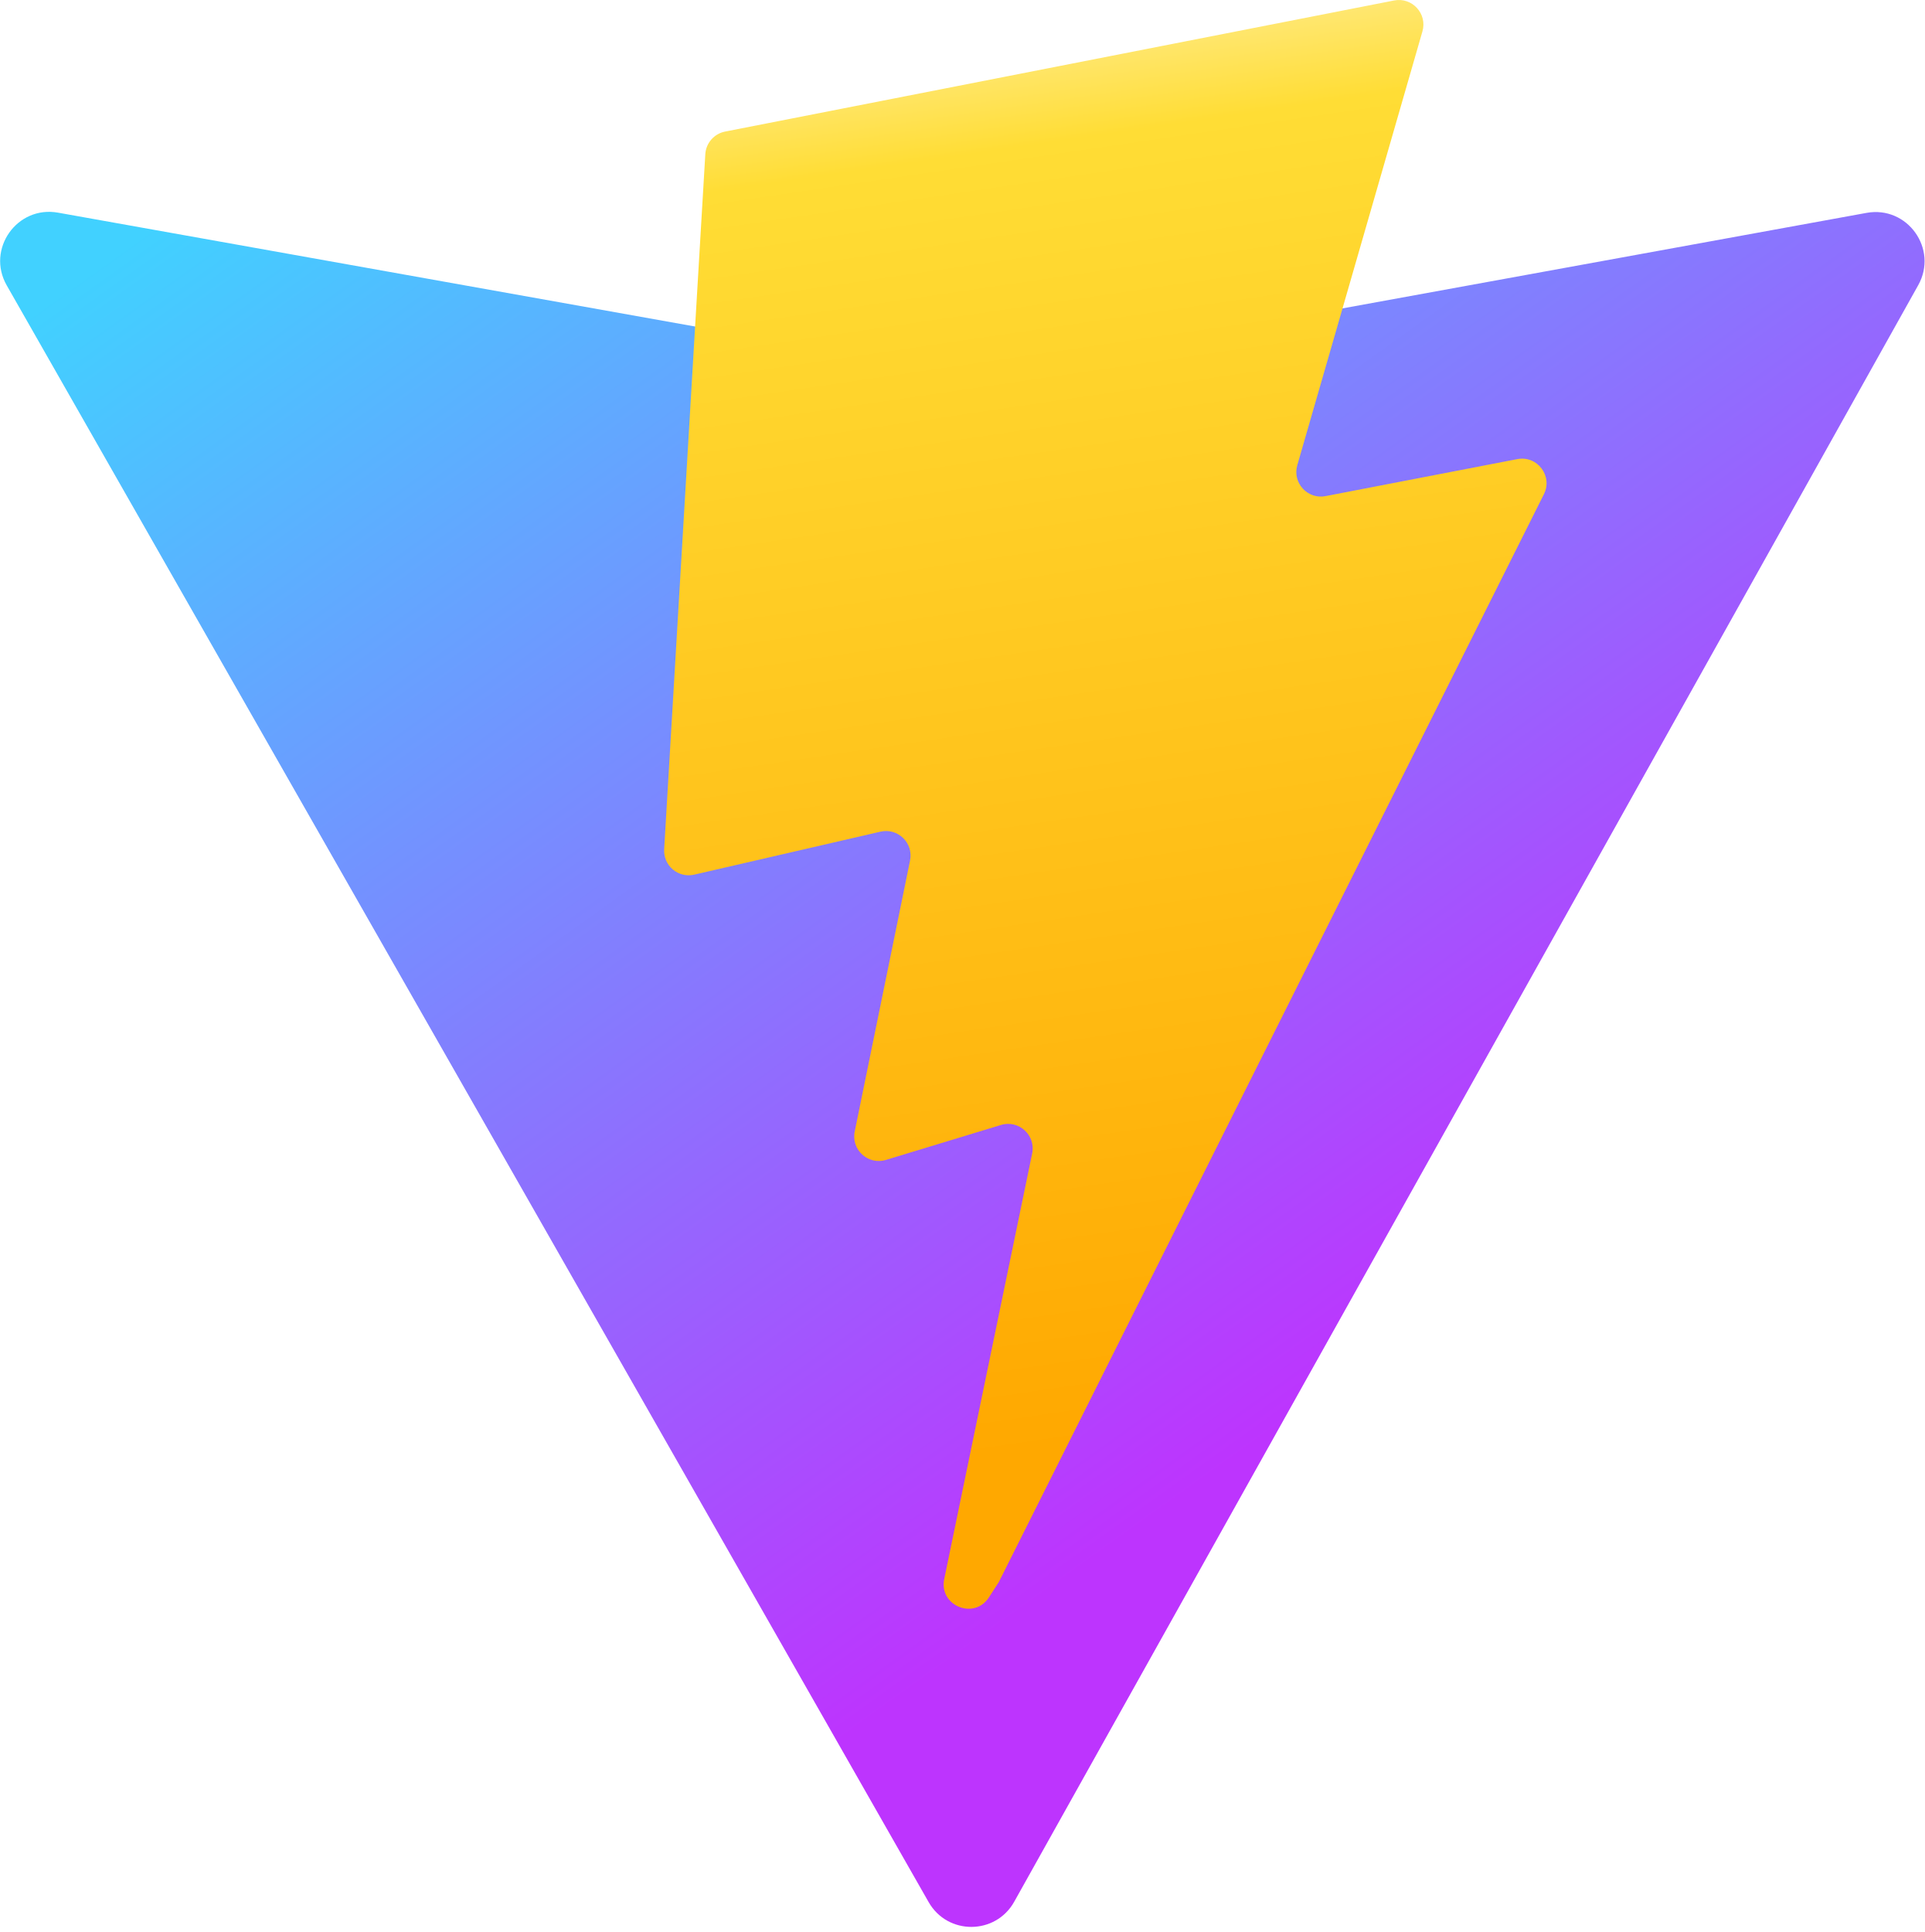
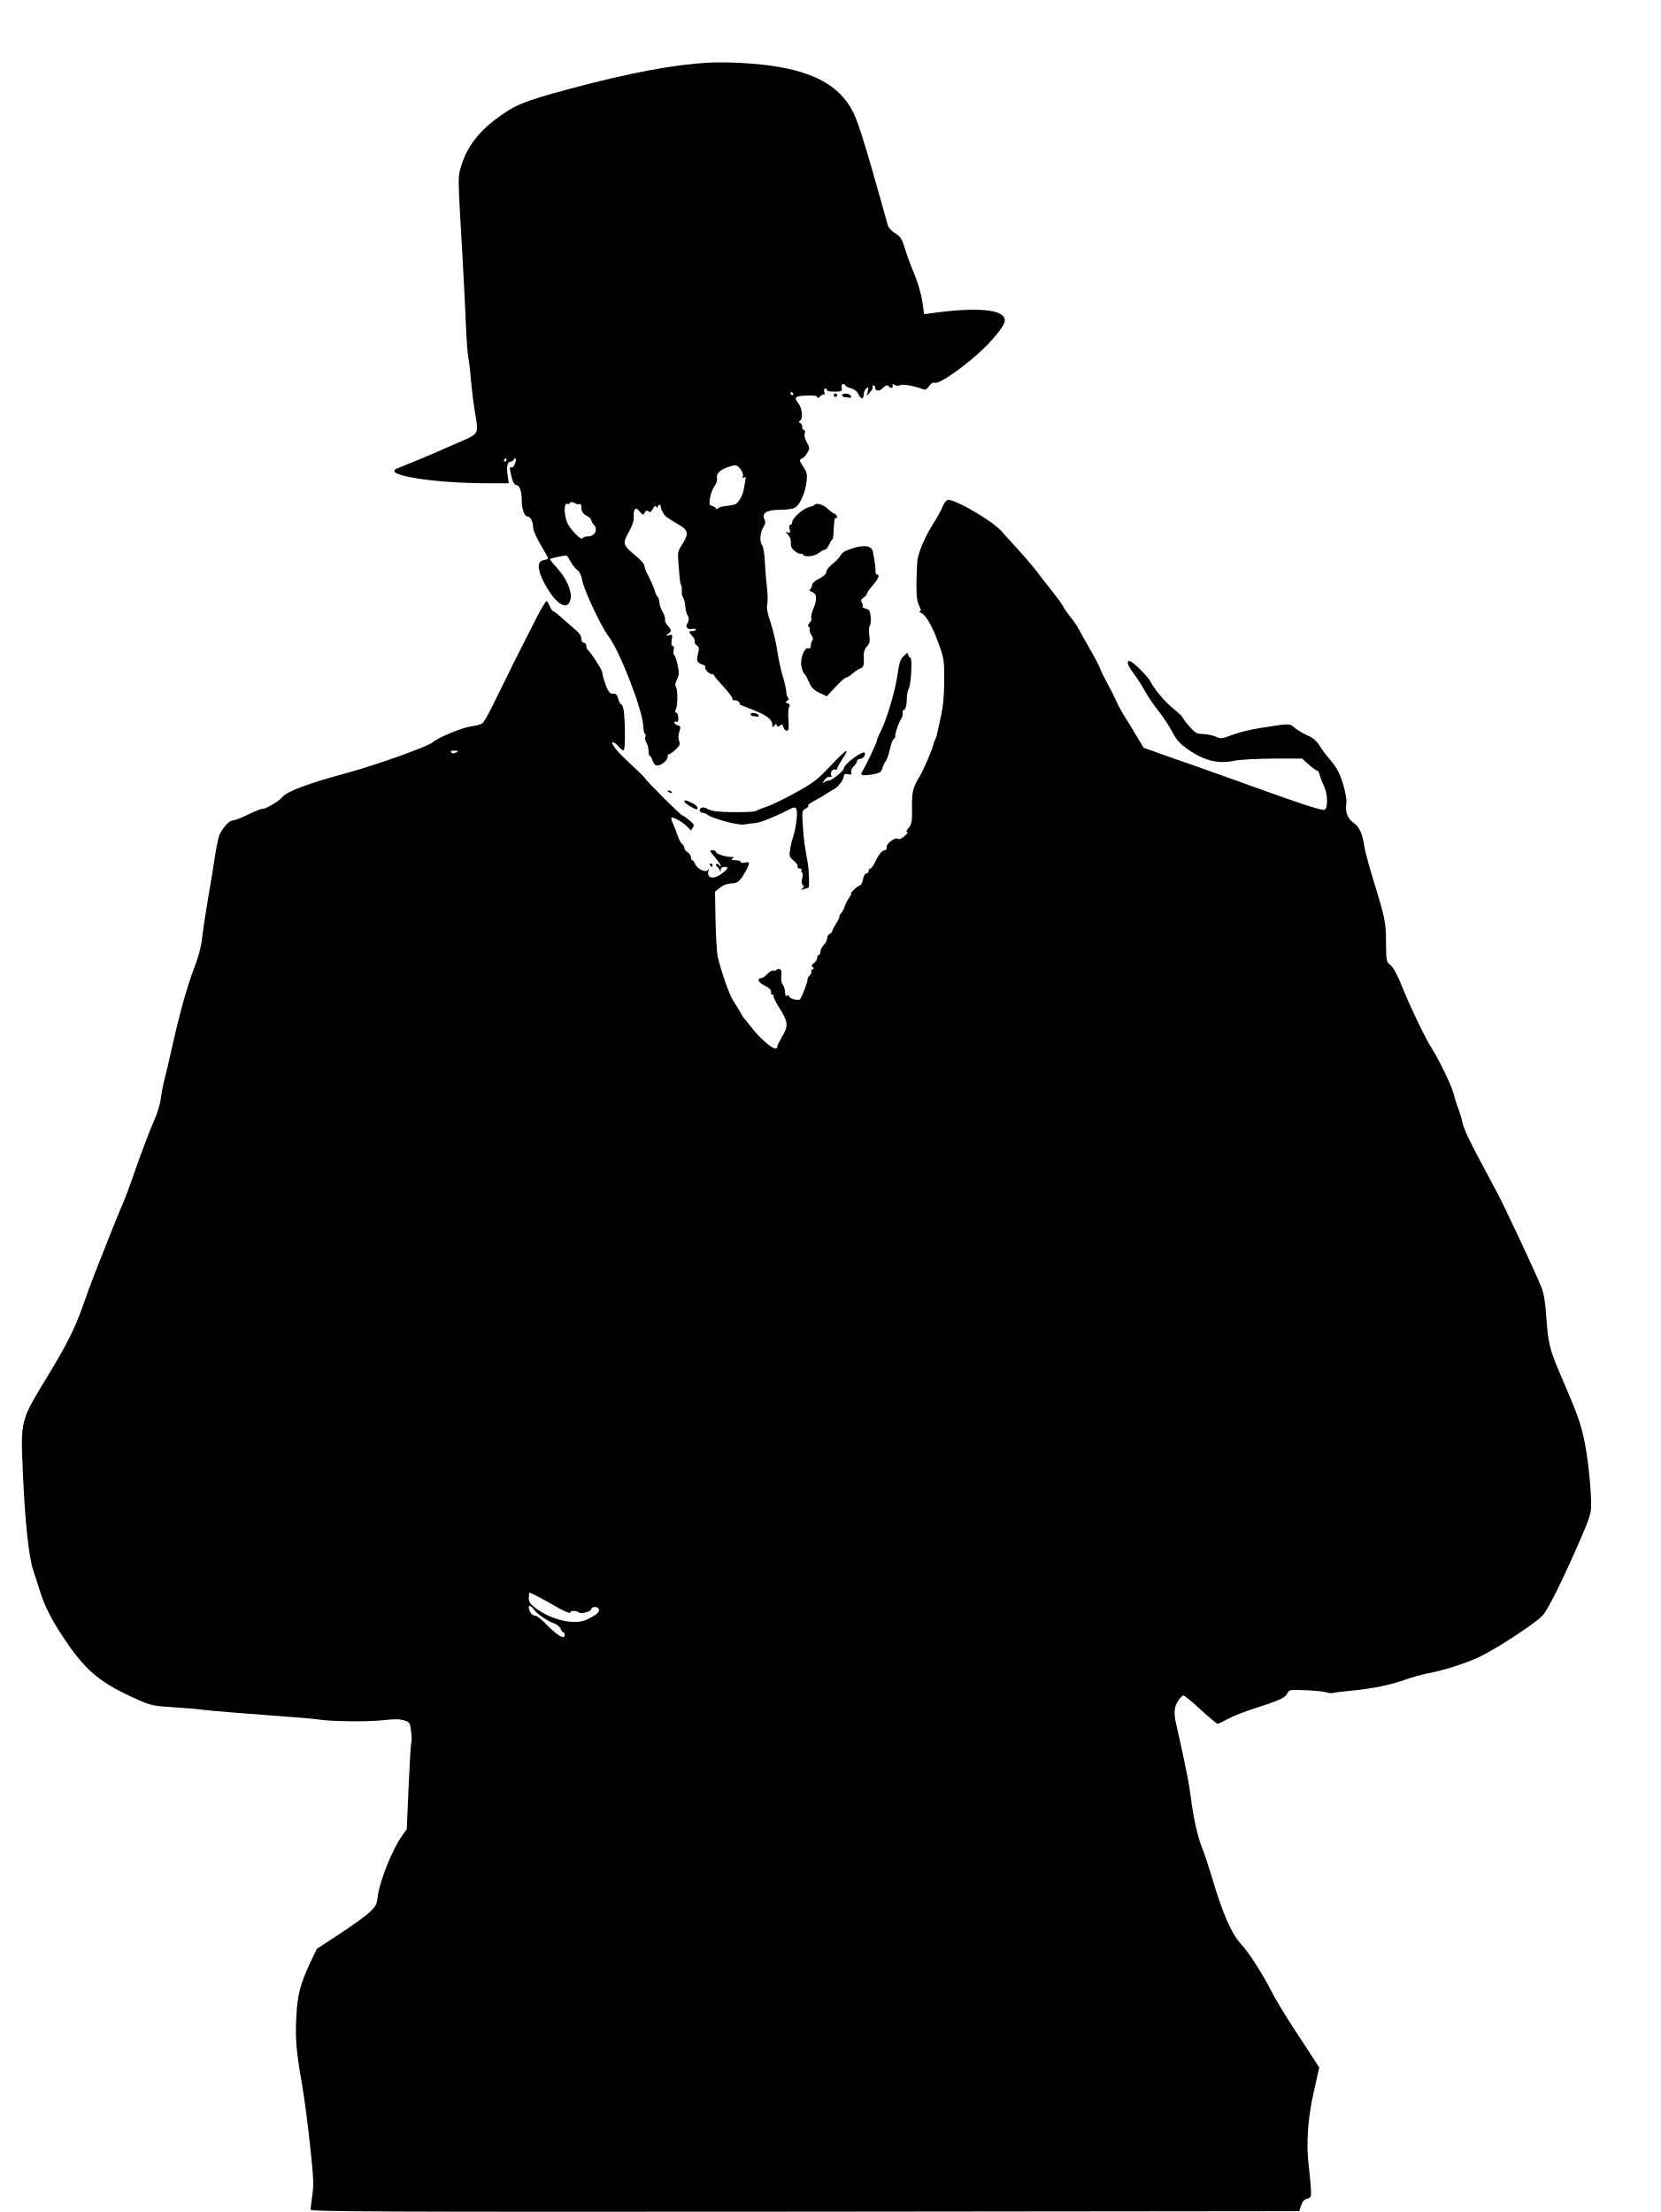
- <svg xmlns="http://www.w3.org/2000/svg" aria-hidden="true" role="img" class="iconify iconify--logos" width="31.88" height="32" preserveAspectRatio="xMidYMid meet" viewBox="0 0 256 257">
-   <defs>
-     <linearGradient id="IconifyId1813088fe1fbc01fb466" x1="-.828%" x2="57.636%" y1="7.652%" y2="78.411%">
-       <stop offset="0%" stop-color="#41D1FF" />
-       <stop offset="100%" stop-color="#BD34FE" />
-     </linearGradient>
-     <linearGradient id="IconifyId1813088fe1fbc01fb467" x1="43.376%" x2="50.316%" y1="2.242%" y2="89.03%">
-       <stop offset="0%" stop-color="#FFEA83" />
-       <stop offset="8.333%" stop-color="#FFDD35" />
-       <stop offset="100%" stop-color="#FFA800" />
-     </linearGradient>
-   </defs>
-   <path fill="url(#IconifyId1813088fe1fbc01fb466)" d="M255.153 37.938L134.897 252.976c-2.483 4.44-8.862 4.466-11.382.048L.875 37.958c-2.746-4.814 1.371-10.646 6.827-9.67l120.385 21.517a6.537 6.537 0 0 0 2.322-.004l117.867-21.483c5.438-.991 9.574 4.796 6.877 9.62Z" />
-   <path fill="url(#IconifyId1813088fe1fbc01fb467)" d="M185.432.063L96.44 17.501a3.268 3.268 0 0 0-2.634 3.014l-5.474 92.456a3.268 3.268 0 0 0 3.997 3.378l24.777-5.718c2.318-.535 4.413 1.507 3.936 3.838l-7.361 36.047c-.495 2.426 1.782 4.5 4.151 3.78l15.304-4.649c2.372-.72 4.652 1.36 4.15 3.788l-11.698 56.621c-.732 3.542 3.979 5.473 5.943 2.437l1.313-2.028l72.516-144.72c1.215-2.423-.88-5.186-3.54-4.672l-25.505 4.922c-2.396.462-4.435-1.77-3.759-4.114l16.646-57.705c.677-2.35-1.37-4.583-3.769-4.113Z" />
+ <svg xmlns="http://www.w3.org/2000/svg" version="1.0" width="1000pt" height="1332pt" viewBox="0 0 1000 1332" preserveAspectRatio="xMidYMid meet">
+   <g transform="translate(0,1332) scale(0.1,-0.1)" fill="#000000" stroke="none">
+     <path d="M4275 12943 c-216 -11 -478 -60 -845 -158 -279 -75 -332 -97 -448 -185 -102 -76 -173 -172 -203 -273 -23 -75 -24 -48 5 -540 8 -148 18 -337 21 -420 3 -84 10 -174 15 -202 5 -27 12 -86 15 -130 4 -44 13 -125 22 -180 25 -162 38 -140 -118 -209 -75 -34 -179 -78 -230 -99 -52 -21 -105 -43 -118 -48 -94 -38 214 -89 543 -89 l129 0 -7 49 c-7 54 -1 81 19 81 7 0 15 6 18 13 2 6 7 9 11 6 10 -10 -13 -61 -24 -54 -13 8 -13 -6 1 -61 6 -25 17 -44 25 -44 21 0 35 -35 35 -88 0 -56 16 -102 35 -102 18 0 34 -32 34 -67 0 -16 20 -61 45 -103 24 -41 45 -78 45 -82 0 -4 -10 -8 -22 -10 -43 -6 -45 -48 -9 -123 68 -138 149 -193 166 -114 10 46 -23 125 -79 186 -27 30 -47 55 -45 56 12 8 95 25 101 21 5 -3 15 -19 24 -37 9 -17 27 -39 39 -49 15 -11 26 -34 30 -61 10 -58 114 -281 161 -342 67 -89 203 -440 207 -537 1 -27 6 -48 11 -48 4 0 5 -7 2 -16 -4 -9 -1 -26 7 -38 7 -12 12 -33 12 -48 -1 -16 2 -28 6 -28 4 0 12 -13 18 -30 5 -16 17 -30 26 -30 27 0 65 31 65 53 0 11 2 18 5 15 3 -3 21 9 39 25 27 24 32 35 26 51 -8 22 -7 39 4 74 5 14 1 21 -14 25 -11 3 -20 10 -20 16 0 6 6 8 13 5 9 -3 12 4 11 23 0 15 -6 29 -12 31 -8 2 -9 9 -3 20 12 23 12 123 0 138 -6 7 -3 22 7 42 13 27 14 41 4 87 -6 30 -16 57 -21 60 -5 4 -6 17 -3 31 4 15 2 24 -6 24 -7 0 -9 12 -6 36 6 33 5 35 -16 29 -21 -6 -22 -5 -5 8 22 18 21 23 -3 50 -11 12 -18 27 -16 34 3 7 -3 29 -14 48 -11 20 -20 46 -20 58 0 13 -5 28 -11 34 -6 6 -11 17 -13 24 -2 15 -30 79 -52 121 -8 14 -14 33 -14 41 0 8 -17 29 -37 47 -98 82 -98 82 -53 164 19 35 28 65 26 84 -2 16 0 35 5 43 8 11 13 9 30 -11 19 -23 22 -23 31 -7 7 13 13 15 22 8 9 -8 16 -4 26 14 10 19 16 22 22 13 6 -10 8 -10 8 0 0 6 5 12 10 12 6 0 9 -3 8 -7 -2 -12 14 -46 29 -61 7 -7 38 -27 69 -45 69 -38 74 -58 32 -124 -28 -43 -29 -49 -22 -127 8 -106 9 -110 16 -121 3 -6 4 -21 3 -35 -1 -14 2 -31 8 -38 5 -7 11 -31 13 -53 2 -23 8 -47 13 -53 11 -13 10 -34 -2 -53 -12 -20 3 -35 29 -30 13 2 24 0 24 -4 0 -5 -9 -9 -20 -9 -25 0 -25 -5 0 -32 10 -12 17 -26 13 -31 -3 -6 2 -16 12 -23 15 -11 16 -19 7 -53 -10 -43 -6 -51 32 -65 10 -3 16 -9 12 -13 -8 -9 24 -43 41 -43 7 0 13 -3 13 -7 0 -5 25 -34 55 -67 30 -32 55 -65 55 -73 0 -8 6 -13 13 -10 6 2 18 -2 25 -9 7 -8 9 -14 5 -15 -4 0 28 -14 72 -30 87 -33 125 -61 125 -93 0 -18 2 -19 11 -6 8 12 12 12 16 2 4 -10 8 -10 19 -1 12 10 16 8 21 -9 3 -12 12 -22 20 -22 12 0 14 12 10 63 -3 34 -1 69 4 79 6 11 4 18 -8 23 -15 5 -15 7 -3 16 10 5 11 12 5 17 -5 4 -11 21 -11 37 -1 17 -11 61 -23 99 -11 37 -25 104 -31 147 -6 44 -24 118 -39 166 -20 58 -27 94 -22 112 4 14 4 60 -1 101 -5 41 -11 112 -13 158 -2 46 -9 90 -16 98 -17 20 -13 78 7 109 13 21 15 31 6 50 -17 36 16 55 95 55 34 0 73 5 86 11 31 14 64 86 73 157 5 46 3 58 -20 92 -25 38 -25 40 -6 50 11 6 26 22 33 37 13 23 12 30 -5 59 -12 20 -17 41 -13 54 4 11 2 20 -4 20 -6 0 -11 9 -11 19 0 11 -6 22 -12 24 -10 4 -10 7 0 15 18 12 12 72 -10 101 -30 39 -23 46 47 49 45 2 65 -1 65 -9 0 -8 7 -6 18 4 10 10 21 14 25 11 3 -3 3 3 0 15 -3 12 -1 21 6 21 6 0 11 -4 11 -10 0 -5 21 -9 46 -8 42 0 45 3 42 23 -3 13 0 22 9 22 7 0 13 -4 13 -8 0 -5 15 -12 33 -17 20 -5 37 -18 45 -35 16 -33 32 -35 32 -3 0 13 7 29 16 37 13 11 14 9 9 -17 l-6 -29 20 24 c12 12 18 28 15 33 -4 6 -1 9 5 7 7 -3 12 -8 11 -13 -4 -20 25 -24 43 -5 20 21 33 24 42 9 4 -6 11 -8 16 -4 5 3 6 10 3 16 -4 7 0 7 13 0 11 -6 25 -7 34 -1 15 8 89 -6 140 -26 11 -4 22 3 33 20 12 18 23 24 35 20 24 -7 143 72 253 169 89 78 168 175 168 206 0 67 -160 83 -442 44 l-44 -6 -11 78 c-7 45 -28 115 -47 162 -20 45 -45 114 -57 153 -18 61 -27 74 -60 95 -24 15 -41 34 -45 52 -4 15 -44 159 -90 320 -57 199 -95 315 -120 362 -80 153 -231 237 -490 274 -108 16 -275 24 -369 19z m500 -1993 c3 -5 1 -10 -4 -10 -6 0 -11 5 -11 10 0 6 2 10 4 10 3 0 8 -4 11 -10z m-1725 -400 c0 -5 -5 -10 -11 -10 -5 0 -7 5 -4 10 3 6 8 10 11 10 2 0 4 -4 4 -10z m1409 -56 c11 -14 17 -32 14 -41 -5 -12 -3 -14 7 -8 13 8 13 6 -4 -81 -6 -29 -28 -67 -45 -78 -8 -5 -31 -10 -53 -12 -21 -1 -46 -8 -54 -14 -8 -7 -14 -8 -14 -2 0 5 -9 12 -21 15 -19 5 -20 10 -14 49 4 24 16 56 27 71 11 15 18 36 15 46 -6 26 16 51 60 66 53 19 59 19 82 -11z m-991 -207 c6 -5 17 -5 22 -2 6 3 10 -4 10 -17 0 -29 9 -42 38 -57 12 -6 22 -17 22 -23 0 -6 7 -20 17 -30 25 -27 4 -68 -36 -68 -16 0 -31 -5 -33 -11 -6 -18 -76 54 -93 94 -20 49 -20 121 0 113 8 -3 15 -1 15 3 0 11 19 9 38 -2z" />
+     <path d="M5020 10940 c0 -5 5 -10 10 -10 6 0 10 5 10 10 0 6 -4 10 -10 10 -5 0 -10 -4 -10 -10z" />
+     <path d="M5070 10940 c0 -5 6 -10 13 -11 6 0 20 -2 29 -4 11 -2 15 2 11 11 -6 16 -53 19 -53 4z" />
+     <path d="M5676 10271 c-8 -22 -35 -70 -59 -108 -44 -69 -81 -153 -92 -208 -3 -16 -6 -79 -7 -140 -1 -86 3 -117 16 -142 12 -25 13 -33 4 -33 -7 0 -2 -6 12 -13 22 -11 60 -74 86 -142 49 -129 49 -129 49 -260 0 -89 -6 -155 -18 -210 -10 -44 -20 -93 -24 -110 -3 -16 -9 -34 -13 -40 -4 -5 -10 -23 -14 -40 -7 -28 -56 -142 -76 -175 -43 -71 -50 -98 -49 -181 2 -97 -1 -113 -24 -139 -11 -14 -13 -20 -4 -20 6 0 -1 -11 -17 -25 -18 -15 -33 -22 -40 -16 -16 12 -72 -30 -68 -51 2 -10 -3 -18 -10 -18 -17 0 -38 -25 -60 -73 -10 -20 -22 -37 -28 -37 -5 0 -10 -7 -10 -15 0 -8 -6 -15 -14 -15 -8 0 -17 -15 -20 -35 -4 -19 -11 -35 -16 -35 -5 0 -21 -11 -36 -25 -15 -14 -24 -25 -20 -25 4 0 -1 -12 -12 -27 -11 -16 -23 -39 -27 -53 -4 -14 -14 -33 -23 -42 -8 -10 -12 -18 -8 -18 3 0 -5 -18 -19 -40 -14 -22 -25 -44 -25 -49 0 -5 -7 -11 -15 -15 -8 -3 -15 -15 -15 -26 0 -11 -9 -29 -20 -40 -11 -11 -20 -29 -20 -40 0 -11 -4 -20 -10 -20 -5 0 -10 -8 -10 -18 0 -10 -9 -24 -20 -32 -15 -11 -16 -16 -7 -23 9 -7 9 -10 -1 -14 -6 -2 -10 -8 -7 -13 3 -5 -2 -15 -10 -24 -8 -8 -14 -19 -13 -23 3 -10 -32 -103 -44 -119 -10 -13 -68 3 -68 19 0 4 -4 5 -10 2 -10 -6 -11 -5 -15 32 -1 13 -7 29 -14 36 -6 8 -9 30 -7 50 3 24 1 37 -9 41 -8 3 -17 1 -20 -4 -3 -5 -11 -7 -18 -4 -7 2 -24 -7 -37 -21 -13 -14 -29 -25 -36 -25 -30 0 -18 -27 20 -45 28 -14 40 -26 38 -38 -2 -9 3 -17 9 -17 7 0 10 -3 6 -6 -3 -3 11 -34 32 -68 56 -88 59 -112 22 -175 -17 -29 -31 -56 -31 -62 0 -42 -92 29 -169 131 -14 19 -29 37 -32 40 -4 3 -15 21 -25 40 -11 19 -29 49 -40 65 -21 30 -74 181 -93 265 -5 25 -11 123 -13 218 l-3 172 30 25 c19 15 43 24 66 25 39 0 55 13 88 73 28 50 27 61 -4 53 -14 -4 -25 -2 -25 4 0 5 -15 10 -32 10 -25 0 -29 3 -18 10 12 8 9 10 -11 10 -34 0 -89 19 -89 31 0 5 -9 9 -21 9 -18 0 -17 -4 15 -42 20 -23 36 -46 36 -52 0 -6 -4 -4 -10 4 -5 8 -12 11 -17 7 -4 -5 -3 -11 3 -15 6 -4 14 -14 17 -22 4 -12 6 -11 6 3 1 10 9 17 21 17 11 0 20 -2 20 -5 0 -11 -36 -41 -64 -53 -35 -16 -60 0 -51 32 5 15 4 17 -3 7 -13 -18 -63 5 -77 37 -5 12 -13 22 -17 22 -5 0 -8 8 -8 18 0 9 -9 23 -20 30 -11 7 -20 19 -20 27 0 8 -6 18 -13 22 -6 4 -18 26 -26 48 -7 22 -20 55 -28 73 -9 18 -13 35 -10 38 8 8 72 -29 98 -57 13 -14 23 -23 22 -20 -2 2 3 11 9 19 10 12 6 20 -22 43 -19 16 -38 29 -42 29 -4 0 -57 50 -117 110 -60 61 -108 110 -105 110 3 0 -21 25 -53 55 -102 96 -115 109 -135 138 -13 18 -15 27 -7 27 7 0 23 -12 35 -27 12 -16 26 -24 30 -20 10 9 8 196 -2 245 -3 17 -10 32 -15 32 -5 0 -12 15 -17 33 -7 24 -14 31 -30 30 -15 -2 -25 6 -36 30 -14 31 -29 81 -31 102 -1 14 -71 121 -84 129 -6 4 -11 16 -11 27 0 10 -7 19 -15 19 -9 0 -15 9 -15 25 0 16 -14 36 -46 62 -25 21 -61 53 -81 71 -19 17 -39 32 -43 32 -4 0 -13 14 -20 30 -7 17 -16 30 -20 30 -4 0 -28 -39 -53 -87 -24 -49 -69 -135 -98 -193 -30 -58 -58 -115 -64 -127 -5 -12 -23 -48 -39 -80 -16 -32 -48 -98 -73 -148 -24 -49 -51 -95 -59 -101 -8 -6 -35 -14 -62 -17 -57 -7 -207 -69 -237 -97 -25 -24 -342 -137 -504 -181 -243 -66 -374 -114 -401 -149 -17 -22 -97 -70 -115 -70 -13 0 -54 -16 -91 -35 -38 -19 -79 -35 -91 -35 -21 0 -56 -37 -81 -85 -6 -12 -17 -66 -26 -120 -8 -55 -28 -179 -45 -275 -16 -96 -32 -204 -36 -240 -3 -39 -21 -105 -45 -167 -42 -107 -89 -277 -135 -483 -15 -69 -34 -150 -42 -180 -9 -30 -19 -84 -24 -120 -4 -36 -22 -96 -40 -135 -29 -65 -70 -173 -139 -370 -15 -44 -35 -96 -43 -115 -17 -36 -110 -268 -179 -445 -21 -55 -54 -144 -73 -199 -43 -123 -100 -236 -209 -414 -165 -272 -162 -259 -148 -587 12 -283 36 -506 62 -580 9 -27 27 -83 40 -124 29 -96 79 -192 165 -316 119 -173 208 -244 425 -340 79 -35 95 -38 220 -46 74 -5 149 -11 165 -14 29 -5 276 -25 548 -45 71 -5 143 -12 160 -15 71 -11 288 -14 379 -4 72 8 107 8 132 -1 33 -10 35 -15 41 -65 4 -30 5 -62 1 -70 -3 -9 -10 -129 -16 -268 l-11 -252 -30 -42 c-57 -81 -132 -268 -144 -358 -6 -54 -11 -64 -51 -101 -23 -22 -105 -81 -180 -130 l-136 -89 -39 -81 c-63 -136 -78 -195 -85 -333 -7 -129 0 -208 36 -411 10 -58 31 -211 45 -342 22 -201 25 -248 16 -313 -6 -42 -11 -83 -11 -91 0 -12 402 -14 2976 -12 l2976 3 12 35 c8 24 19 36 36 40 23 6 25 10 23 56 -1 27 -7 89 -13 139 -17 132 -7 285 31 453 l32 142 -29 45 c-16 24 -73 111 -126 193 -53 82 -114 182 -134 223 -47 94 -136 234 -179 279 -61 65 -116 192 -181 415 -20 66 -46 145 -59 175 -23 56 -52 185 -65 295 -4 33 -13 87 -19 120 -7 33 -21 103 -32 155 -11 52 -25 115 -31 140 -22 86 -21 123 2 163 12 20 28 37 35 37 7 0 54 -38 104 -85 51 -47 97 -85 102 -85 5 0 33 13 62 29 28 16 102 45 162 64 150 48 184 64 196 90 10 22 15 23 107 19 53 -2 110 -7 125 -12 15 -5 33 -7 40 -5 7 3 57 9 112 14 132 13 233 34 324 66 41 14 99 31 130 37 94 17 219 56 311 97 98 45 338 201 387 252 33 35 120 210 229 461 54 125 64 156 64 205 0 110 -21 298 -44 403 -23 102 -42 153 -144 390 -62 145 -71 184 -82 339 -5 86 -15 142 -28 176 -34 86 -221 486 -269 575 -111 208 -128 239 -163 310 -21 41 -41 91 -45 110 -3 19 -15 58 -25 85 -11 28 -24 70 -30 95 -13 47 -84 196 -128 264 -42 67 -128 246 -177 367 -30 76 -54 121 -72 136 -26 21 -27 24 -28 140 -1 125 -5 142 -85 403 -21 69 -42 148 -46 175 -10 73 -30 117 -64 140 -35 24 -52 67 -44 111 6 35 -18 137 -48 197 -10 21 -34 55 -52 75 -18 20 -45 56 -60 80 -19 31 -40 49 -73 63 -25 11 -59 31 -76 45 -34 29 -27 29 -216 -1 -52 -8 -124 -26 -161 -40 -63 -24 -69 -25 -103 -10 -20 8 -54 15 -76 15 -34 0 -45 6 -80 46 -23 26 -41 50 -41 55 0 4 -24 26 -52 49 -53 42 -114 114 -142 167 -16 32 -109 123 -126 123 -19 0 -10 -29 24 -73 19 -25 50 -73 68 -106 18 -33 57 -90 86 -126 28 -36 65 -92 81 -124 22 -42 44 -69 83 -96 103 -75 188 -97 290 -76 31 7 135 12 232 13 l176 0 40 -36 c22 -20 44 -36 50 -36 5 0 13 -12 16 -27 4 -16 15 -45 25 -65 23 -46 26 -136 4 -144 -17 -7 -152 38 -605 202 -102 36 -252 90 -335 118 l-149 53 -45 74 c-24 41 -58 97 -76 124 -17 28 -37 66 -45 85 -8 19 -31 66 -52 103 -20 37 -40 78 -44 90 -3 12 -31 65 -61 117 -30 52 -61 109 -70 125 -9 17 -30 48 -48 70 -18 22 -38 51 -45 65 -7 14 -38 56 -69 95 -31 38 -72 91 -92 118 -20 26 -71 86 -114 133 -42 46 -85 93 -94 104 -50 59 -272 190 -321 190 -11 0 -23 -14 -34 -39z m-2929 -1482 c-14 -8 -22 -8 -30 0 -8 8 -3 11 19 11 25 -1 27 -2 11 -11z m507 -5091 c33 -18 72 -39 86 -48 39 -25 102 -51 95 -40 -8 13 38 13 51 0 11 -11 74 6 74 20 0 16 39 18 45 2 7 -18 -9 -33 -68 -63 -74 -38 -220 -5 -318 72 -29 23 -36 35 -35 59 0 16 2 30 4 30 3 0 32 -14 66 -32z m-40 -69 c18 -27 82 -71 121 -84 17 -5 34 -20 40 -32 5 -13 13 -23 17 -23 5 0 8 -7 8 -16 0 -28 -42 -5 -103 57 -32 33 -64 59 -70 59 -19 0 -34 14 -41 38 -9 28 8 29 28 1z" />
+     <path d="M4906 10281 c-3 -4 -18 -11 -34 -14 -34 -7 -102 -67 -102 -90 0 -9 -5 -17 -11 -17 -7 0 -9 -10 -5 -26 6 -22 4 -25 -10 -20 -16 6 -16 4 1 -14 12 -13 18 -33 17 -50 -2 -20 4 -33 24 -49 14 -11 30 -18 34 -16 5 3 11 1 15 -5 10 -17 68 -11 95 10 14 11 30 20 37 20 6 0 17 14 25 30 7 17 16 30 19 30 3 0 7 21 8 48 3 73 5 82 13 82 15 0 8 21 -9 27 -10 4 -27 17 -38 28 -22 24 -71 40 -79 26z" />
+     <path d="M5129 10017 c-39 -12 -60 -25 -69 -43 -8 -14 -30 -37 -50 -52 -19 -15 -35 -35 -35 -46 0 -12 -15 -26 -42 -40 -23 -11 -43 -28 -43 -36 0 -9 -5 -21 -11 -27 -8 -8 -6 -13 9 -17 30 -10 33 -44 11 -97 -12 -26 -18 -53 -14 -59 4 -6 -1 -20 -10 -30 -11 -12 -13 -20 -5 -25 5 -3 8 -10 5 -15 -3 -5 1 -20 10 -33 8 -13 12 -27 8 -31 -8 -8 -9 -13 -12 -41 0 -8 -7 -12 -15 -9 -22 8 -49 -60 -41 -107 4 -21 11 -42 17 -45 5 -3 18 -26 28 -50 15 -34 29 -49 64 -66 l44 -21 52 56 c29 32 58 57 65 57 6 0 24 11 38 24 15 14 36 27 47 31 20 6 24 20 20 80 0 18 7 39 19 52 17 18 20 30 15 67 -4 25 -2 51 3 58 5 7 8 32 5 55 -3 34 -8 42 -29 48 -14 3 -23 9 -20 12 4 3 2 14 -4 24 -7 14 -5 21 11 31 11 7 20 18 20 24 0 6 16 28 35 50 34 38 44 64 25 64 -5 0 -9 10 -9 23 1 12 -2 40 -6 62 -4 22 -8 45 -9 50 -6 39 -50 47 -127 22z" />
+     <path d="M5442 9370 c-24 -26 -25 -28 -42 -135 -14 -89 -65 -256 -96 -316 -13 -26 -24 -52 -24 -58 0 -10 -56 -130 -85 -181 -13 -22 -13 -25 3 -28 9 -1 37 1 61 6 38 6 46 12 54 37 5 17 15 37 22 45 6 8 17 41 24 73 7 31 17 57 22 57 5 0 9 8 9 18 0 22 23 86 36 103 6 8 10 24 9 36 -1 12 2 20 6 18 9 -6 19 31 19 73 0 18 5 43 11 55 15 26 23 187 10 187 -5 0 -11 8 -13 17 -3 15 -6 14 -26 -7z" />
+     <path d="M4520 9020 c0 -6 3 -10 8 -11 4 0 15 -2 25 -4 10 -2 17 1 15 7 -5 14 -48 21 -48 8z" />
+     <path d="M5004 8712 c-80 -85 -105 -105 -210 -163 -65 -36 -144 -75 -174 -85 -30 -10 -60 -22 -67 -27 -14 -10 -199 -10 -252 -1 -20 4 -42 11 -48 16 -16 13 -46 2 -40 -15 2 -6 11 -12 19 -12 8 0 22 -5 29 -12 28 -22 179 -63 217 -58 20 3 55 8 77 10 33 5 120 41 208 86 32 17 40 0 33 -67 -4 -34 -12 -80 -20 -101 -7 -21 -16 -57 -19 -80 -6 -37 -4 -44 21 -65 16 -13 27 -29 24 -36 -2 -7 4 -12 13 -12 9 0 14 -4 10 -9 -3 -5 -1 -12 4 -15 6 -4 6 -18 1 -35 -5 -19 -4 -33 3 -40 9 -9 8 -14 -3 -22 -11 -8 -9 -9 10 -3 14 3 27 8 29 10 5 4 1 111 -5 144 -20 109 -25 146 -30 226 -6 88 -6 92 16 104 12 6 19 14 16 17 -5 6 10 17 59 43 11 6 34 19 50 30 17 11 37 23 45 27 24 11 60 57 60 77 0 14 6 17 25 14 21 -4 24 -2 20 12 -3 9 3 24 15 35 11 10 20 24 20 32 0 7 9 13 19 13 17 0 37 27 27 37 -14 14 -126 -70 -126 -95 0 -14 -71 -72 -89 -72 -9 0 -23 -6 -31 -12 -9 -9 -9 -5 2 12 9 14 23 24 33 22 9 -2 14 1 11 6 -10 16 5 44 20 38 8 -3 14 -1 14 5 0 6 14 31 30 56 53 78 28 65 -66 -35z" />
+     <path d="M4020 8556 c0 -2 7 -7 16 -10 8 -3 12 -2 9 4 -6 10 -25 14 -25 6z" />
+     <path d="M4120 8493 c0 -5 18 -18 40 -31 31 -18 40 -19 40 -8 0 8 -14 22 -32 30 -34 18 -48 20 -48 9z" />
+     <path d="M4275 8110 c3 -5 8 -10 11 -10 2 0 4 5 4 10 0 6 -5 10 -11 10 -5 0 -7 -4 -4 -10z" />
+   </g>
</svg>
